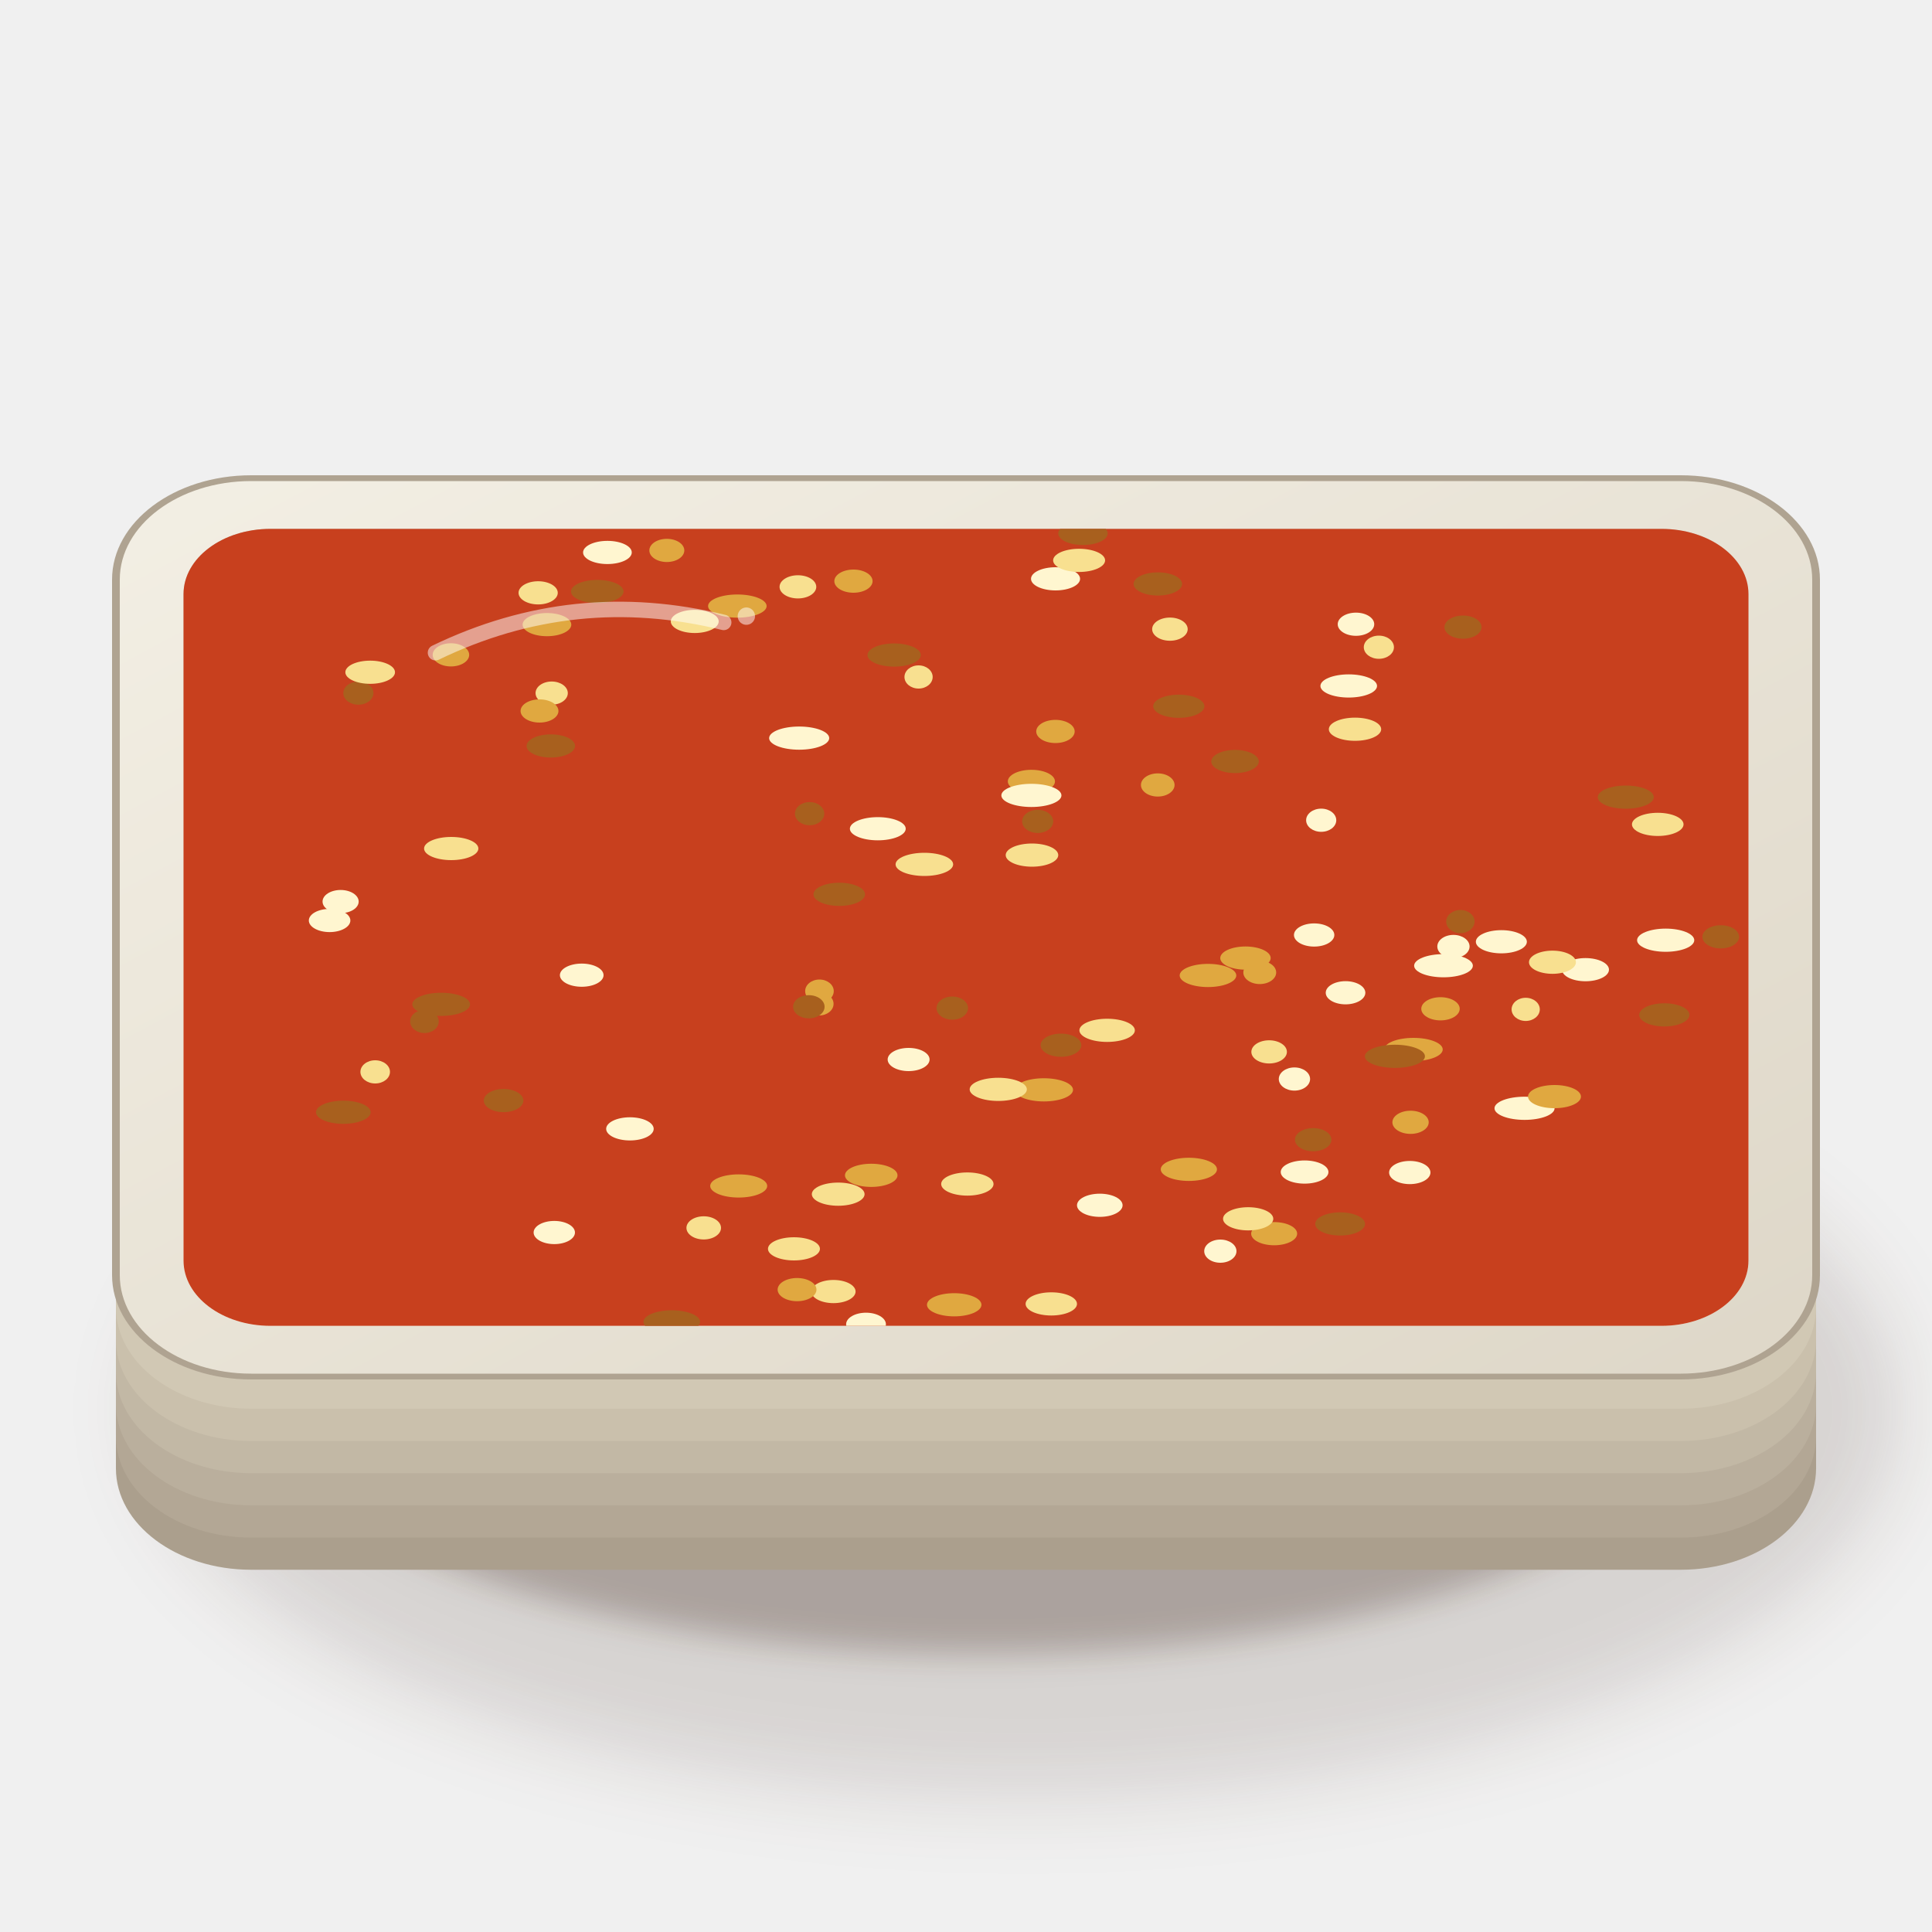
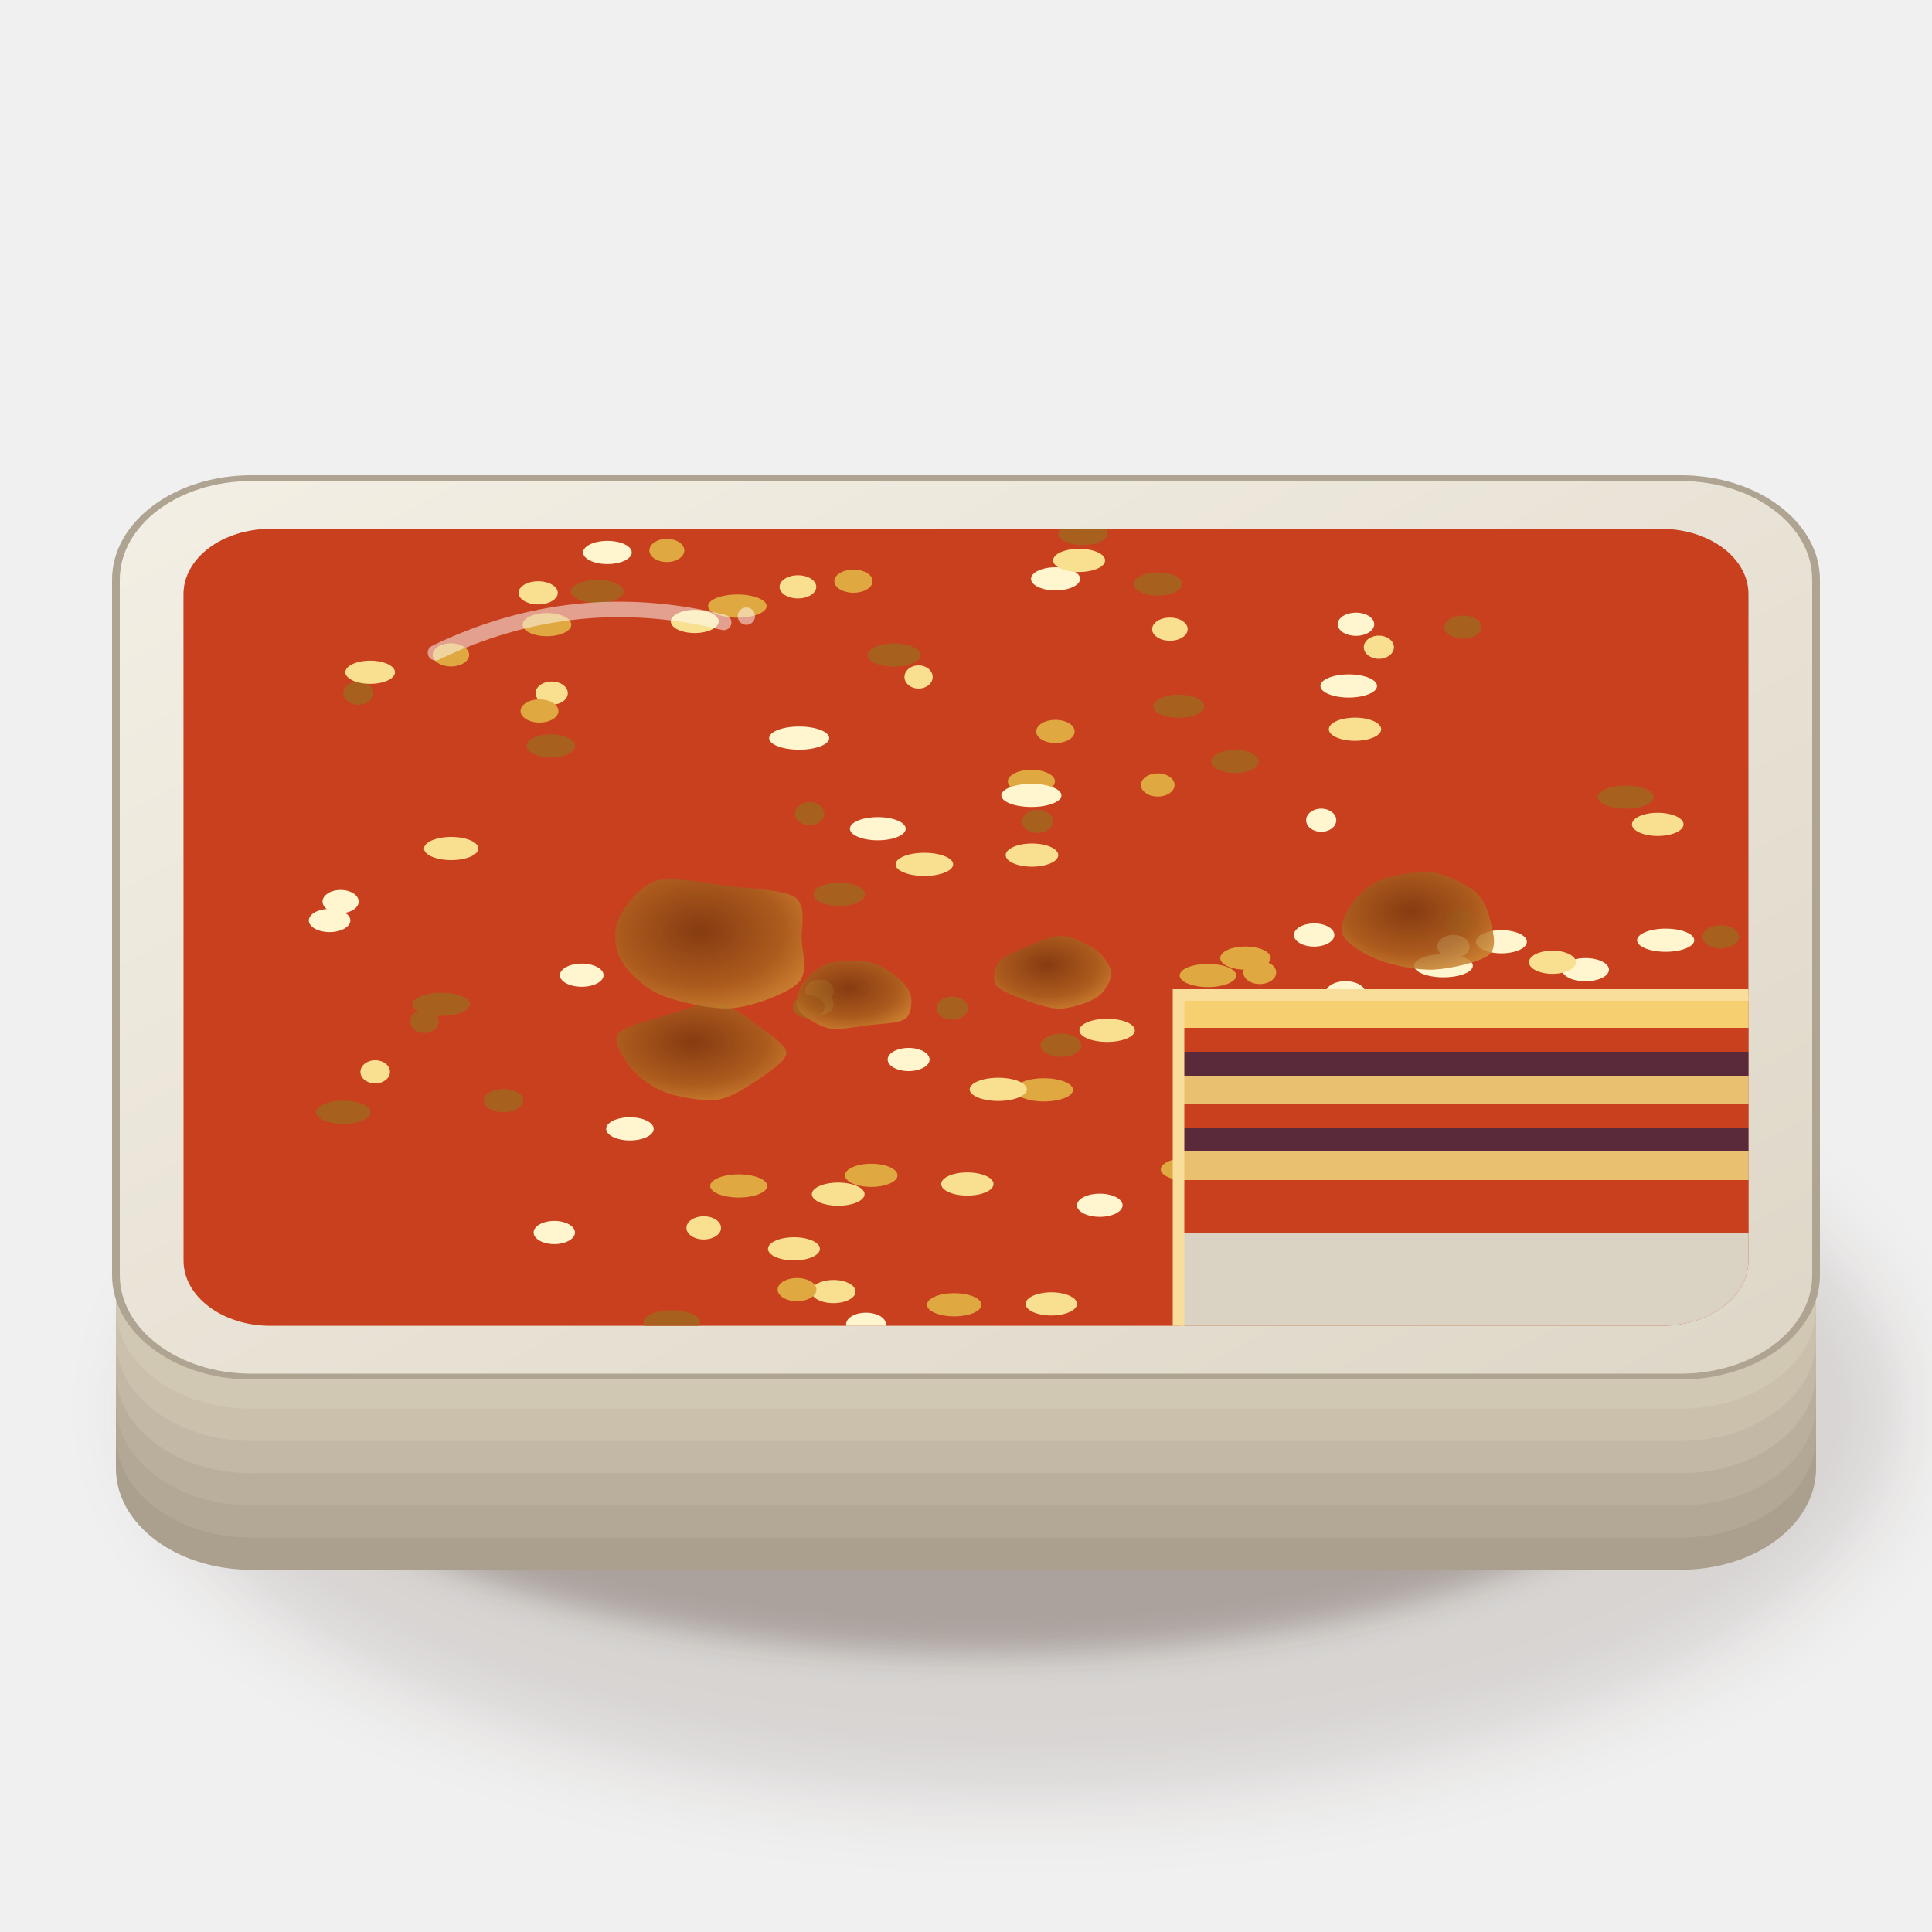
<svg xmlns="http://www.w3.org/2000/svg" viewBox="0 0 200 200" width="400" height="400">
  <defs>
    <filter id="br_berinjela_parmegiana-1" x="-50%" y="-50%" width="200%" height="200%">
      <feGaussianBlur stdDeviation="4" />
    </filter>
    <filter id="br_berinjela_parmegiana-2" x="-50%" y="-50%" width="200%" height="200%">
      <feGaussianBlur stdDeviation="1.6" />
    </filter>
    <linearGradient id="br_berinjela_parmegiana-3" x1="0" y1="0" x2="1" y2="1">
      <stop offset="0" stop-color="#f3efe4" />
      <stop offset="1" stop-color="#ded7c8" />
    </linearGradient>
    <linearGradient id="br_berinjela_parmegiana-4" x1="0" y1="0" x2="0.3" y2="1">
      <stop offset="0" stop-color="#c0b6a7" />
      <stop offset="0.5" stop-color="#e6dfcf" />
      <stop offset="1" stop-color="#f3eee0" />
    </linearGradient>
    <clipPath id="br_berinjela_parmegiana-5">
      <path d="M28,54.75 H172 A9,6.75 0 0 1 181,61.5 V130.5 A9,6.75 0 0 1 172,137.25 H28 A9,6.75 0 0 1 19,130.5 V61.5 A9,6.75 0 0 1 28,54.75Z" />
    </clipPath>
+     <radialGradient id="br_berinjela_parmegiana-6" cx="0.45" cy="0.4" r="0.8">
+       <stop offset="0" stop-color="#7a3a10" />
+       <stop offset="0.55" stop-color="#a8601e" />
+       <stop offset="1" stop-color="#e0a040" />
+     </radialGradient>
+     <linearGradient id="br_berinjela_parmegiana-7" x1="0" y1="0" x2="0" y2="1">
+       <stop offset="0" stop-color="#f6d070" />
+       <stop offset="0.139" stop-color="#f6d070" />
+       <stop offset="0.14" stop-color="#c8401e" />
+       <stop offset="0.239" stop-color="#c8401e" />
+       <stop offset="0.24" stop-color="#5a2a3a" />
+       <stop offset="0.339" stop-color="#5a2a3a" />
+       <stop offset="0.34" stop-color="#e8c070" />
+       <stop offset="0.459" stop-color="#e8c070" />
+       <stop offset="0.46" stop-color="#c8401e" />
+       <stop offset="0.559" stop-color="#c8401e" />
+       <stop offset="0.56" stop-color="#5a2a3a" />
+       <stop offset="0.659" stop-color="#5a2a3a" />
+       <stop offset="0.66" stop-color="#e8c070" />
+       <stop offset="0.779" stop-color="#e8c070" />
+       <stop offset="0.78" stop-color="#c8401e" />
+       <stop offset="0.999" stop-color="#c8401e" />
+     </linearGradient>
  </defs>
  <ellipse cx="106" cy="145.9" rx="90.68" ry="40.08" fill="#3a2212" opacity="0.14" filter="url(#br_berinjela_parmegiana-1)" />
  <ellipse cx="102" cy="143.9" rx="74.48" ry="27.32" fill="#3a2212" opacity="0.28" filter="url(#br_berinjela_parmegiana-2)" />
  <g transform="translate(100 116) scale(1 0.75)" fill="#ab9f8d">
    <rect x="-88" y="-62" width="176" height="124" rx="14" />
  </g>
  <g transform="translate(100 112.67) scale(1 0.75)" fill="#b3a795">
    <rect x="-88" y="-62" width="176" height="124" rx="14" />
  </g>
  <g transform="translate(100 109.33) scale(1 0.75)" fill="#baaf9d">
    <rect x="-88" y="-62" width="176" height="124" rx="14" />
  </g>
  <g transform="translate(100 106) scale(1 0.75)" fill="#c2b8a5">
    <rect x="-88" y="-62" width="176" height="124" rx="14" />
  </g>
  <g transform="translate(100 102.67) scale(1 0.75)" fill="#cac0ac">
    <rect x="-88" y="-62" width="176" height="124" rx="14" />
  </g>
  <g transform="translate(100 99.33) scale(1 0.75)" fill="#d1c8b4">
    <rect x="-88" y="-62" width="176" height="124" rx="14" />
  </g>
  <g transform="translate(100 96) scale(1 0.75)" fill="url(#br_berinjela_parmegiana-3)" stroke="#afa391" stroke-width=".8" vector-effect="non-scaling-stroke">
    <rect x="-88" y="-62" width="176" height="124" rx="14" />
  </g>
  <path d="M28,54.75 H172 A9,6.75 0 0 1 181,61.5 V130.5 A9,6.75 0 0 1 172,137.25 H28 A9,6.75 0 0 1 19,130.5 V61.5 A9,6.75 0 0 1 28,54.75Z" fill="url(#br_berinjela_parmegiana-4)" />
  <g clip-path="url(#br_berinjela_parmegiana-5)">
    <rect width="200" height="200" fill="#c8401e" />
    <ellipse cx="109.27" cy="59.92" rx="2.54" ry="1.2" fill="#fff6d0" />
    <ellipse cx="131.38" cy="108.89" rx="1.84" ry="1.2" fill="#f8e090" />
    <ellipse cx="69.03" cy="56.98" rx="1.81" ry="1.2" fill="#e0a840" />
    <ellipse cx="57.02" cy="77.22" rx="2.51" ry="1.2" fill="#a8601e" />
    <ellipse cx="60.22" cy="100.95" rx="2.26" ry="1.2" fill="#fff6d0" />
    <ellipse cx="111.71" cy="58.01" rx="2.69" ry="1.2" fill="#f8e090" />
    <ellipse cx="76.47" cy="122.77" rx="2.95" ry="1.2" fill="#e0a840" />
    <ellipse cx="168.3" cy="82.52" rx="2.9" ry="1.2" fill="#a8601e" />
    <ellipse cx="164.13" cy="100.38" rx="2.43" ry="1.2" fill="#fff6d0" />
    <ellipse cx="57.11" cy="71.75" rx="1.67" ry="1.2" fill="#f8e090" />
    <ellipse cx="131.9" cy="127.71" rx="2.38" ry="1.2" fill="#e0a840" />
    <ellipse cx="112.11" cy="55.22" rx="2.56" ry="1.2" fill="#a8601e" />
    <ellipse cx="145.94" cy="121.38" rx="2.14" ry="1.2" fill="#fff6d0" />
    <ellipse cx="157.94" cy="104.49" rx="1.46" ry="1.2" fill="#f8e090" />
    <ellipse cx="146.32" cy="108.64" rx="3.03" ry="1.2" fill="#e0a840" />
    <ellipse cx="178.13" cy="96.98" rx="1.9" ry="1.2" fill="#a8601e" />
    <ellipse cx="157.82" cy="114.73" rx="3.11" ry="1.2" fill="#fff6d0" />
    <ellipse cx="140.27" cy="75.49" rx="2.71" ry="1.2" fill="#f8e090" />
    <ellipse cx="108.06" cy="112.82" rx="3.02" ry="1.2" fill="#e0a840" />
    <ellipse cx="151.45" cy="64.92" rx="1.92" ry="1.2" fill="#a8601e" />
    <ellipse cx="62.88" cy="57.19" rx="2.52" ry="1.2" fill="#fff6d0" />
    <ellipse cx="86.77" cy="123.62" rx="2.73" ry="1.2" fill="#f8e090" />
    <ellipse cx="55.85" cy="73.6" rx="1.96" ry="1.2" fill="#e0a840" />
    <ellipse cx="37.1" cy="71.75" rx="1.56" ry="1.2" fill="#a8601e" />
    <ellipse cx="57.38" cy="127.59" rx="2.14" ry="1.2" fill="#fff6d0" />
    <ellipse cx="38.32" cy="69.59" rx="2.57" ry="1.2" fill="#f8e090" />
    <ellipse cx="56.62" cy="64.66" rx="2.52" ry="1.2" fill="#e0a840" />
    <ellipse cx="109.83" cy="108.2" rx="2.11" ry="1.2" fill="#a8601e" />
    <ellipse cx="134" cy="111.7" rx="1.62" ry="1.2" fill="#fff6d0" />
    <ellipse cx="108.83" cy="134.98" rx="2.66" ry="1.2" fill="#f8e090" />
    <ellipse cx="106.77" cy="80.89" rx="2.44" ry="1.2" fill="#e0a840" />
    <ellipse cx="151.18" cy="95.4" rx="1.47" ry="1.2" fill="#a8601e" />
    <ellipse cx="150.46" cy="97.98" rx="1.67" ry="1.2" fill="#fff6d0" />
    <ellipse cx="121.11" cy="65.13" rx="1.84" ry="1.2" fill="#f8e090" />
    <ellipse cx="125.05" cy="100.98" rx="2.93" ry="1.2" fill="#e0a840" />
    <ellipse cx="61.83" cy="61.23" rx="2.72" ry="1.2" fill="#a8601e" />
    <ellipse cx="139.29" cy="102.77" rx="2.05" ry="1.2" fill="#fff6d0" />
    <ellipse cx="95.69" cy="89.48" rx="2.98" ry="1.2" fill="#f8e090" />
    <ellipse cx="146.02" cy="116.18" rx="1.88" ry="1.2" fill="#e0a840" />
    <ellipse cx="98.58" cy="104.36" rx="1.63" ry="1.2" fill="#a8601e" />
    <ellipse cx="90.87" cy="85.79" rx="2.89" ry="1.2" fill="#fff6d0" />
    <ellipse cx="171.61" cy="85.34" rx="2.67" ry="1.2" fill="#f8e090" />
    <ellipse cx="98.78" cy="135.07" rx="2.82" ry="1.2" fill="#e0a840" />
    <ellipse cx="144.4" cy="109.35" rx="3.11" ry="1.2" fill="#a8601e" />
    <ellipse cx="94.06" cy="109.68" rx="2.17" ry="1.2" fill="#fff6d0" />
    <ellipse cx="71.92" cy="64.33" rx="2.48" ry="1.2" fill="#f8e090" />
    <ellipse cx="90.19" cy="121.67" rx="2.72" ry="1.2" fill="#e0a840" />
    <ellipse cx="43.94" cy="105.74" rx="1.48" ry="1.2" fill="#a8601e" />
    <ellipse cx="149.43" cy="99.97" rx="3.04" ry="1.2" fill="#fff6d0" />
    <ellipse cx="142.74" cy="67" rx="1.56" ry="1.2" fill="#f8e090" />
    <ellipse cx="130.41" cy="100.67" rx="1.7" ry="1.2" fill="#e0a840" />
    <ellipse cx="127.85" cy="78.83" rx="2.46" ry="1.2" fill="#a8601e" />
    <ellipse cx="106.77" cy="82.34" rx="3.11" ry="1.2" fill="#fff6d0" />
    <ellipse cx="86.28" cy="133.7" rx="2.29" ry="1.2" fill="#f8e090" />
    <ellipse cx="109.26" cy="75.72" rx="1.99" ry="1.2" fill="#e0a840" />
    <ellipse cx="92.56" cy="67.81" rx="2.76" ry="1.2" fill="#a8601e" />
    <ellipse cx="136.04" cy="96.79" rx="2.09" ry="1.2" fill="#fff6d0" />
    <ellipse cx="38.84" cy="110.96" rx="1.53" ry="1.2" fill="#f8e090" />
    <ellipse cx="119.85" cy="81.26" rx="1.74" ry="1.2" fill="#e0a840" />
    <ellipse cx="35.54" cy="115.14" rx="2.83" ry="1.2" fill="#a8601e" />
    <ellipse cx="89.65" cy="137.09" rx="2.06" ry="1.2" fill="#fff6d0" />
    <ellipse cx="114.61" cy="106.66" rx="2.87" ry="1.2" fill="#f8e090" />
    <ellipse cx="76.33" cy="62.74" rx="3.03" ry="1.2" fill="#e0a840" />
    <ellipse cx="83.81" cy="84.23" rx="1.52" ry="1.2" fill="#a8601e" />
    <ellipse cx="34.12" cy="95.29" rx="2.15" ry="1.2" fill="#fff6d0" />
    <ellipse cx="72.85" cy="127.11" rx="1.79" ry="1.2" fill="#f8e090" />
    <ellipse cx="76.09" cy="139.58" rx="2.88" ry="1.2" fill="#e0a840" />
    <ellipse cx="69.54" cy="136.84" rx="2.93" ry="1.2" fill="#a8601e" />
    <ellipse cx="172.43" cy="97.33" rx="2.96" ry="1.2" fill="#fff6d0" />
    <ellipse cx="95.09" cy="70.08" rx="1.46" ry="1.2" fill="#f8e090" />
    <ellipse cx="46.68" cy="67.79" rx="1.89" ry="1.2" fill="#e0a840" />
    <ellipse cx="52.13" cy="113.93" rx="2.05" ry="1.2" fill="#a8601e" />
    <ellipse cx="155.42" cy="97.49" rx="2.64" ry="1.2" fill="#fff6d0" />
    <ellipse cx="82.19" cy="129.28" rx="2.69" ry="1.2" fill="#f8e090" />
    <ellipse cx="84.8" cy="103.92" rx="1.49" ry="1.2" fill="#e0a840" />
    <ellipse cx="45.67" cy="103.97" rx="2.99" ry="1.2" fill="#a8601e" />
    <ellipse cx="35.26" cy="93.33" rx="1.87" ry="1.2" fill="#fff6d0" />
    <ellipse cx="55.71" cy="61.37" rx="2.03" ry="1.2" fill="#f8e090" />
    <ellipse cx="123.07" cy="121.05" rx="2.91" ry="1.2" fill="#e0a840" />
    <ellipse cx="119.86" cy="60.45" rx="2.51" ry="1.2" fill="#a8601e" />
    <ellipse cx="136.77" cy="84.91" rx="1.56" ry="1.2" fill="#fff6d0" />
    <ellipse cx="82.6" cy="60.75" rx="1.9" ry="1.2" fill="#f8e090" />
    <ellipse cx="149.12" cy="104.43" rx="1.99" ry="1.2" fill="#e0a840" />
    <ellipse cx="135.94" cy="117.98" rx="1.89" ry="1.2" fill="#a8601e" />
    <ellipse cx="135.05" cy="121.33" rx="2.47" ry="1.2" fill="#fff6d0" />
    <ellipse cx="100.14" cy="122.57" rx="2.71" ry="1.2" fill="#f8e090" />
    <ellipse cx="112.84" cy="52.3" rx="1.84" ry="1.2" fill="#e0a840" />
    <ellipse cx="138.73" cy="126.7" rx="2.58" ry="1.2" fill="#a8601e" />
    <ellipse cx="82.73" cy="76.41" rx="3.11" ry="1.2" fill="#fff6d0" />
    <ellipse cx="103.34" cy="112.77" rx="2.96" ry="1.2" fill="#f8e090" />
    <ellipse cx="128.93" cy="99.18" rx="2.61" ry="1.2" fill="#e0a840" />
    <ellipse cx="172.29" cy="105.06" rx="2.6" ry="1.2" fill="#a8601e" />
    <ellipse cx="139.62" cy="71.01" rx="2.93" ry="1.2" fill="#fff6d0" />
    <ellipse cx="160.71" cy="99.61" rx="2.43" ry="1.2" fill="#f8e090" />
    <ellipse cx="160.92" cy="113.52" rx="2.74" ry="1.2" fill="#e0a840" />
    <ellipse cx="86.88" cy="92.58" rx="2.67" ry="1.2" fill="#a8601e" />
    <ellipse cx="65.21" cy="116.86" rx="2.46" ry="1.2" fill="#fff6d0" />
    <ellipse cx="129.21" cy="126.17" rx="2.6" ry="1.2" fill="#f8e090" />
    <ellipse cx="84.83" cy="102.6" rx="1.48" ry="1.2" fill="#e0a840" />
    <ellipse cx="107.42" cy="85.03" rx="1.61" ry="1.2" fill="#a8601e" />
    <ellipse cx="126.33" cy="129.52" rx="1.67" ry="1.2" fill="#fff6d0" />
    <ellipse cx="46.71" cy="87.84" rx="2.81" ry="1.2" fill="#f8e090" />
    <ellipse cx="82.51" cy="133.5" rx="2.01" ry="1.2" fill="#e0a840" />
    <ellipse cx="83.73" cy="104.22" rx="1.63" ry="1.2" fill="#a8601e" />
    <ellipse cx="140.37" cy="64.62" rx="1.89" ry="1.2" fill="#fff6d0" />
    <ellipse cx="91.16" cy="50.58" rx="2.49" ry="1.2" fill="#f8e090" />
    <ellipse cx="88.35" cy="60.16" rx="1.98" ry="1.2" fill="#e0a840" />
    <ellipse cx="122.03" cy="73.11" rx="2.65" ry="1.2" fill="#a8601e" />
    <ellipse cx="113.85" cy="124.77" rx="2.36" ry="1.2" fill="#fff6d0" />
    <ellipse cx="106.83" cy="88.52" rx="2.72" ry="1.2" fill="#f8e090" />
+     <path d="M94.3,103.1C94.42,103.75 94.35,105.03 93.68,105.48C93.01,105.94 91.02,105.99 89.83,106.14C88.64,106.28 86.82,106.68 85.74,106.43C84.66,106.18 83.05,105.16 82.65,104.47C82.25,103.78 82.62,102.53 83.08,101.82C83.53,101.11 84.67,100.07 85.71,99.74C86.74,99.4 88.9,99.38 89.97,99.59C91.04,99.79 92.21,100.6 92.86,101.13C93.51,101.65 94.18,102.45 94.3,103.1Z" fill="url(#br_berinjela_parmegiana-6)" opacity=".85" />
+     <path d="M154.24,95.14C154.48,96.12 155.07,98 154.2,98.79C153.34,99.57 150.2,100.28 148.5,100.37C146.8,100.47 144.26,99.95 142.84,99.42C141.42,98.9 139.47,97.75 139.03,96.87C138.59,96 139.3,94.47 139.9,93.6C140.5,92.72 141.74,91.53 143.01,91.04C144.28,90.55 146.93,90.15 148.37,90.33C149.82,90.52 151.77,91.55 152.65,92.27C153.53,93 154.01,94.16 154.24,95.14Z" fill="url(#br_berinjela_parmegiana-6)" opacity=".85" />
+     <path d="M149.92,110.31C149.81,111.67 148.24,113.58 146.79,114.63C145.34,115.68 142.44,117.06 140.27,117.33C138.11,117.59 133.96,117.17 132.35,116.41C130.73,115.64 130.03,113.44 129.49,112.22C128.96,110.99 128.2,109.31 128.77,108.25C129.34,107.2 131.58,105.88 133.29,105.2C134.99,104.52 138,103.68 140.14,103.74C142.28,103.8 146.07,104.63 147.54,105.61C149.01,106.6 150.03,108.96 149.92,110.31Z" fill="url(#br_berinjela_parmegiana-6)" opacity=".85" />
+     <path d="M115.04,100.73C115.07,101.46 114.4,102.64 113.62,103.19C112.83,103.75 110.94,104.36 109.81,104.41C108.67,104.46 107.07,103.87 106.06,103.5C105.05,103.14 103.49,102.55 103.09,101.96C102.69,101.37 102.95,100.16 103.41,99.57C103.86,98.98 105.18,98.46 106.15,98.05C107.11,97.65 108.76,96.83 109.86,96.87C110.96,96.91 112.69,97.77 113.46,98.35C114.24,98.93 115.02,100.01 115.04,100.73Z" fill="url(#br_berinjela_parmegiana-6)" opacity=".85" />
+     <path d="M81.4,108.99C81.39,109.84 79.47,111.08 78.39,111.81C77.32,112.54 75.65,113.66 74.22,113.85C72.8,114.04 70.2,113.56 68.87,113.07C67.54,112.59 66.11,111.52 65.37,110.62C64.63,109.72 63.39,107.89 63.94,107.06C64.49,106.23 67.48,105.56 69.03,105.08C70.59,104.6 72.9,103.69 74.31,103.85C75.72,104.02 77.37,105.38 78.44,106.15C79.5,106.93 81.41,108.15 81.4,108.99Z" fill="url(#br_berinjela_parmegiana-6)" opacity=".85" />
+     <path d="M82.99,97.26C83.04,98.58 83.72,100.67 82.64,101.74C81.57,102.8 77.99,104.18 75.83,104.36C73.68,104.54 70.02,103.69 68.28,102.94C66.55,102.18 64.9,100.5 64.26,99.33C63.62,98.16 63.48,96.36 64.02,95.14C64.57,93.91 66.2,91.7 67.9,91.18C69.6,90.67 73.21,91.45 75.37,91.72C77.54,91.98 81.21,92.09 82.35,92.92C83.5,93.76 82.95,95.94 82.99,97.26Z" fill="url(#br_berinjela_parmegiana-6)" opacity=".85" />
+     <polygon points="122,127.6 190,127.6 190,177.1 122,177.1" fill="#dad2c2" />
+     <polygon points="122,103 122,152.5 122,177.1 122,127.6" fill="url(#br_berinjela_parmegiana-7)" />
+     <polygon points="122,103 122,152.5 122,177.1 122,127.6" fill="#3a2212" opacity=".25" />
+     <polygon points="122,103 190,103 190,127.6 122,127.6" fill="url(#br_berinjela_parmegiana-7)" />
+     <polyline points="122,152.5 122,103 190,103" fill="none" stroke="#f9de9b" stroke-width="1.2" />
  </g>
  <g transform="translate(60 66) rotate(-6)">
    <path d="M-15,0 Q0,-5.4 15,0" stroke="#fff" stroke-width="1.6" fill="none" stroke-linecap="round" opacity="0.5" />
    <circle cx="17.4" cy="-.4" r=".9" fill="#fff" opacity="0.5" />
  </g>
</svg>
